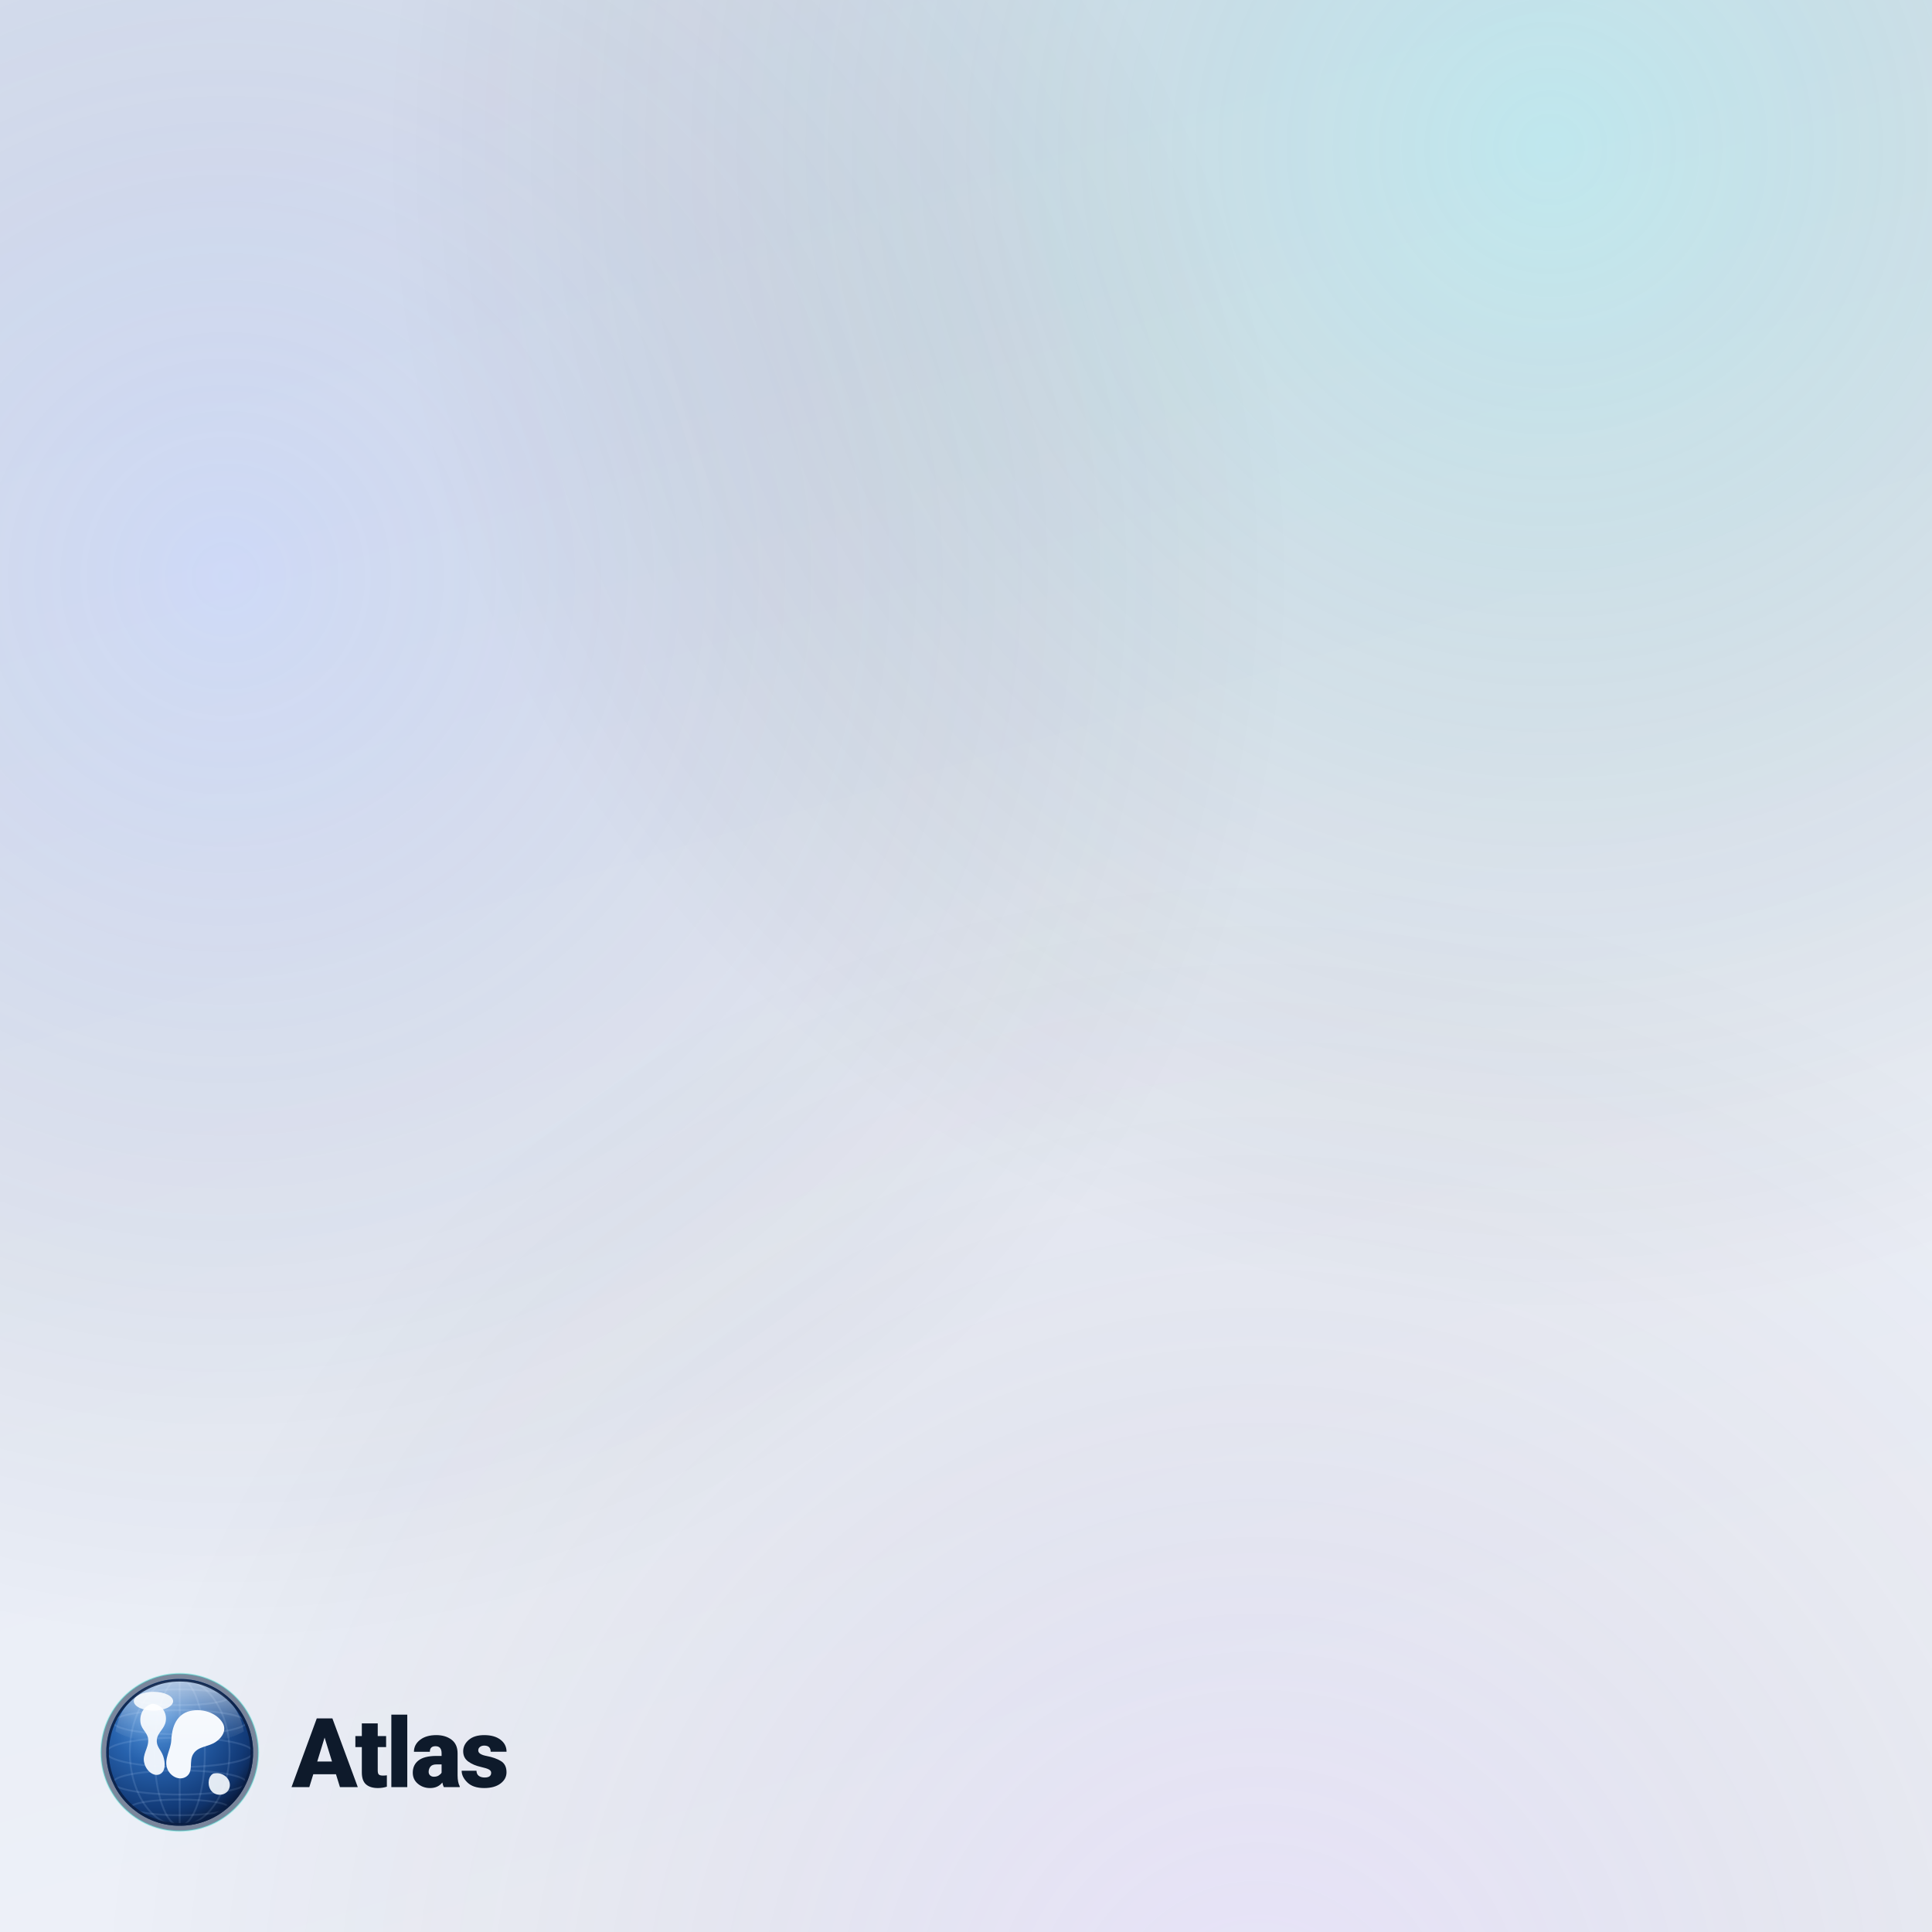
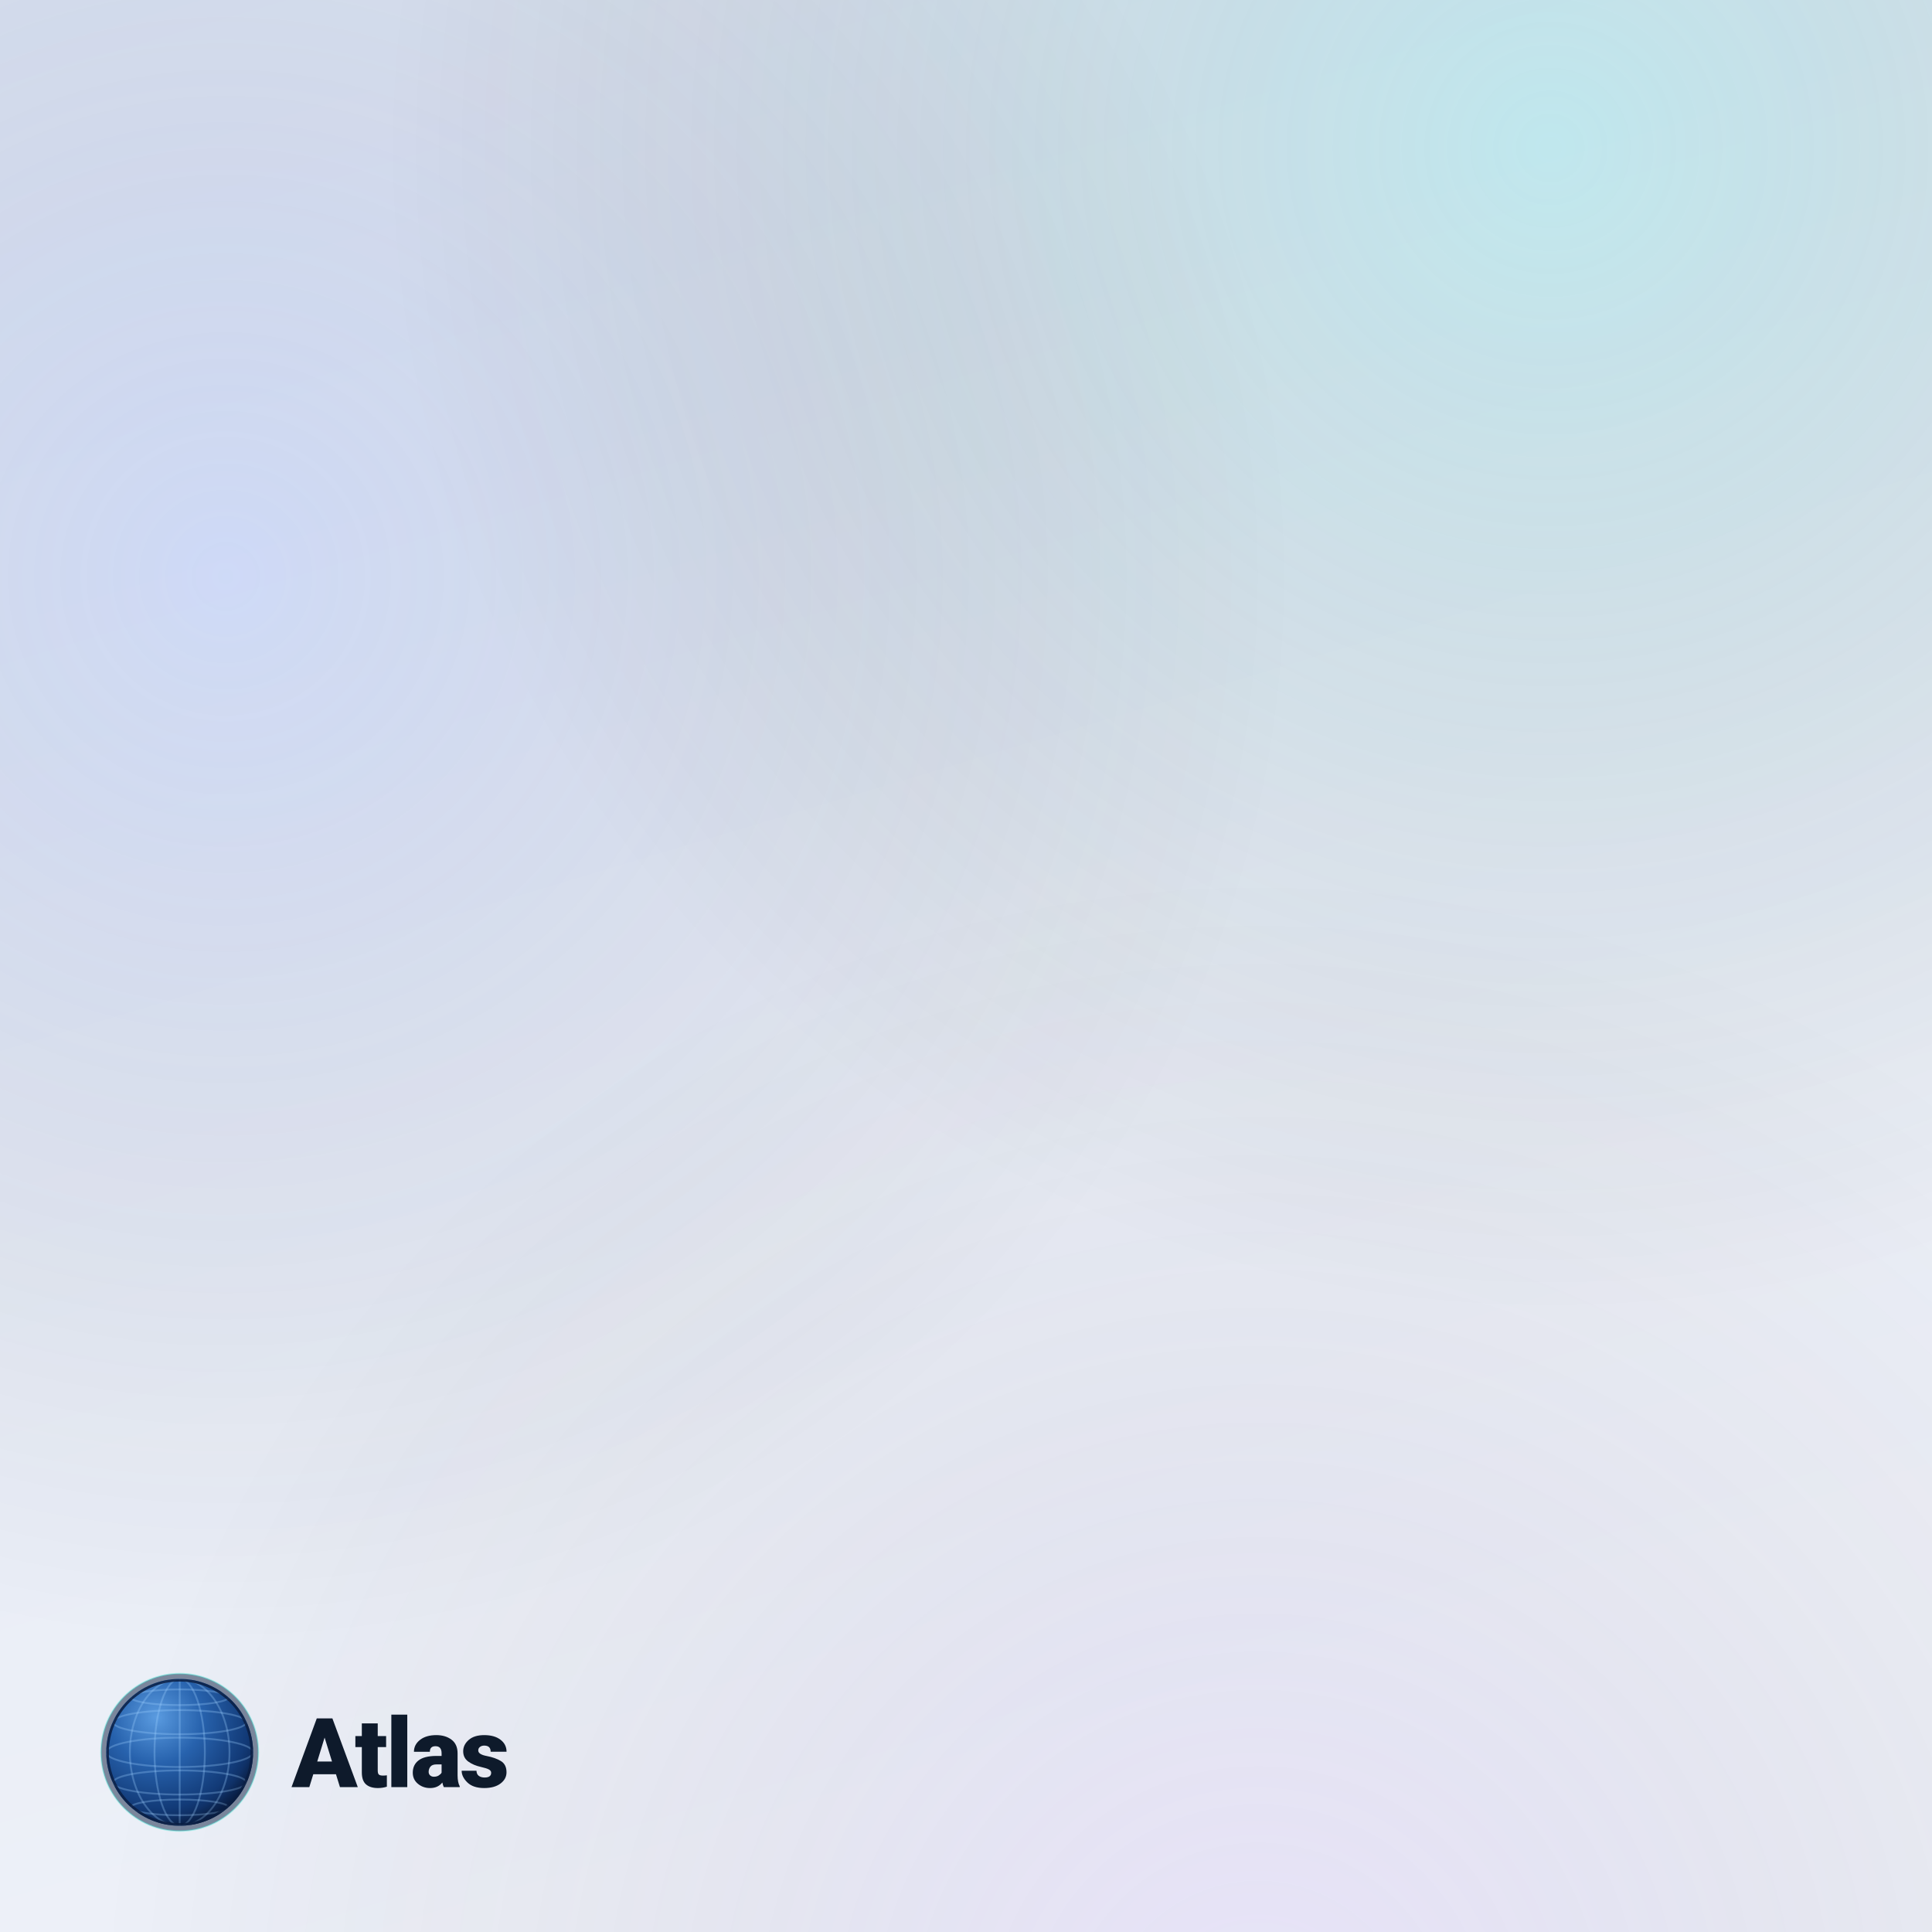
<svg xmlns="http://www.w3.org/2000/svg" width="1080" height="1080" viewBox="0 0 1080 1080">
  <rect width="1080" height="1080" fill="#eef1f8" />
  <rect width="1080" height="1080" fill="url(#grad)" />
  <defs>
    <linearGradient id="grad" x1="0" y1="0" x2="0.3" y2="1">
      <stop offset="0%" stop-color="#dfe6f4" />
      <stop offset="100%" stop-color="#eef1f8" />
    </linearGradient>
    <radialGradient id="au1" cx="80%" cy="8%" r="60%">
      <stop offset="0%" stop-color="rgba(52,227,208,0.20)" />
      <stop offset="100%" stop-color="transparent" />
    </radialGradient>
    <radialGradient id="au2" cx="12%" cy="30%" r="55%">
      <stop offset="0%" stop-color="rgba(96,138,255,0.16)" />
      <stop offset="100%" stop-color="transparent" />
    </radialGradient>
    <radialGradient id="au3" cx="65%" cy="105%" r="60%">
      <stop offset="0%" stop-color="rgba(182,128,255,0.12)" />
      <stop offset="100%" stop-color="transparent" />
    </radialGradient>
  </defs>
  <rect width="1080" height="1080" fill="url(#au1)" />
  <rect width="1080" height="1080" fill="url(#au2)" />
  <rect width="1080" height="1080" fill="url(#au3)" />
  <defs>
    <radialGradient id="sealight10801080corner" cx="34%" cy="26%" r="90%">
      <stop offset="0%" stop-color="#5a9be0" />
      <stop offset="35%" stop-color="#2762ad" />
      <stop offset="70%" stop-color="#123a77" />
      <stop offset="100%" stop-color="#050f2b" />
    </radialGradient>
    <radialGradient id="shadelight10801080corner" cx="34%" cy="26%" r="95%">
      <stop offset="0%" stop-color="#000" stop-opacity="0" />
      <stop offset="72%" stop-color="#000" stop-opacity="0" />
      <stop offset="100%" stop-color="#000814" stop-opacity="0.55" />
    </radialGradient>
-     <linearGradient id="glosslight10801080corner" x1="0" y1="0" x2="0" y2="1">
-       <stop offset="0%" stop-color="#fff" stop-opacity="0.9" />
-       <stop offset="60%" stop-color="#fff" stop-opacity="0.25" />
-       <stop offset="100%" stop-color="#fff" stop-opacity="0" />
-     </linearGradient>
    <clipPath id="disclight10801080corner">
      <circle cx="32" cy="32" r="28" />
    </clipPath>
  </defs>
  <g transform="translate(53.54 932.66) scale(1.4657)">
    <circle cx="32" cy="32" r="30" fill="#0a1e42" opacity="0.5" />
    <circle cx="32" cy="32" r="28" fill="url(#sealight10801080corner)" />
    <g clip-path="url(#disclight10801080corner)">
-       <g stroke="#bcdcff" stroke-opacity="0.14" stroke-width="0.7" fill="none">
+       <g stroke="#9fd0ff" stroke-opacity="0.30" stroke-width="0.7" fill="none">
        <ellipse cx="32" cy="32" rx="28" ry="5.6" />
        <ellipse cx="32" cy="20.5" rx="25.4" ry="4.6" />
        <ellipse cx="32" cy="11" rx="18.6" ry="3" />
        <ellipse cx="32" cy="43.5" rx="25.4" ry="4.6" />
        <ellipse cx="32" cy="53" rx="18.6" ry="3" />
        <ellipse cx="32" cy="32" rx="9.6" ry="28" />
        <ellipse cx="32" cy="32" rx="19" ry="28" />
        <line x1="32" y1="4" x2="32" y2="60" />
      </g>
-       <g fill="#f4f8fd">
-         <path d="M21.5 13.5c-3.2.8-5 4-4.4 7.4.5 2.6 2.7 3.6 2.9 6.2.2 3.4-2.4 5.6-1.5 9 .8 3.1 3.6 5.2 5.8 4.3 2.4-1 2.3-4.4 1.4-7-.9-2.5-2.7-3.6-2.4-6.3.3-2.7 2.9-4 3.4-7 .5-3.3-1.6-6.5-5.2-6.6Z" opacity=".96" />
-         <path d="M35 16.5c5-1.6 11 .2 13.4 4.3 1.6 2.7-.2 5.6-2.6 7.2-2.9 2-6.7 1.6-8.6 4.6-1.8 2.8.2 6.6-2.6 8.6-2.7 1.9-6.4-.1-7.4-3.2-1.2-3.7 1.4-6.8 1.6-10.6.2-4.5 1.6-9.2 6.2-10.9Z" />
-         <path d="M45.5 40c3-.4 6 2 5.6 5-.4 2.8-3.6 4-6 2.6-2.3-1.4-2.6-4.8-1.3-6.6.5-.7 1-1 1.7-1Z" opacity=".92" />
-       </g>
      <circle cx="32" cy="32" r="28" fill="url(#shadelight10801080corner)" />
-       <path d="M7.5 24 C10 10.5 21 4.5 32 4.5 C43 4.5 54 10.5 56.5 24 C46 30.5 18 30.5 7.5 24 Z" fill="url(#glosslight10801080corner)" opacity="0.72" />
-       <ellipse cx="22" cy="12.5" rx="7.5" ry="3.6" fill="#fff" opacity="0.85" />
    </g>
    <circle cx="32" cy="32" r="27.5" stroke="#0a1e42" stroke-opacity="0.85" stroke-width="1" fill="none" />
    <circle cx="32" cy="32" r="30" fill="none" stroke="#34e3d0" stroke-opacity="0.35" stroke-width="0.6" />
  </g>
  <text x="163.08" y="999" text-anchor="start" font-family="-apple-system, BlinkMacSystemFont, 'Segoe UI', Roboto, system-ui, sans-serif" font-weight="800" font-size="54" letter-spacing="-1.1">
    <tspan fill="#0e1a2b">Atlas</tspan>
  </text>
</svg>
